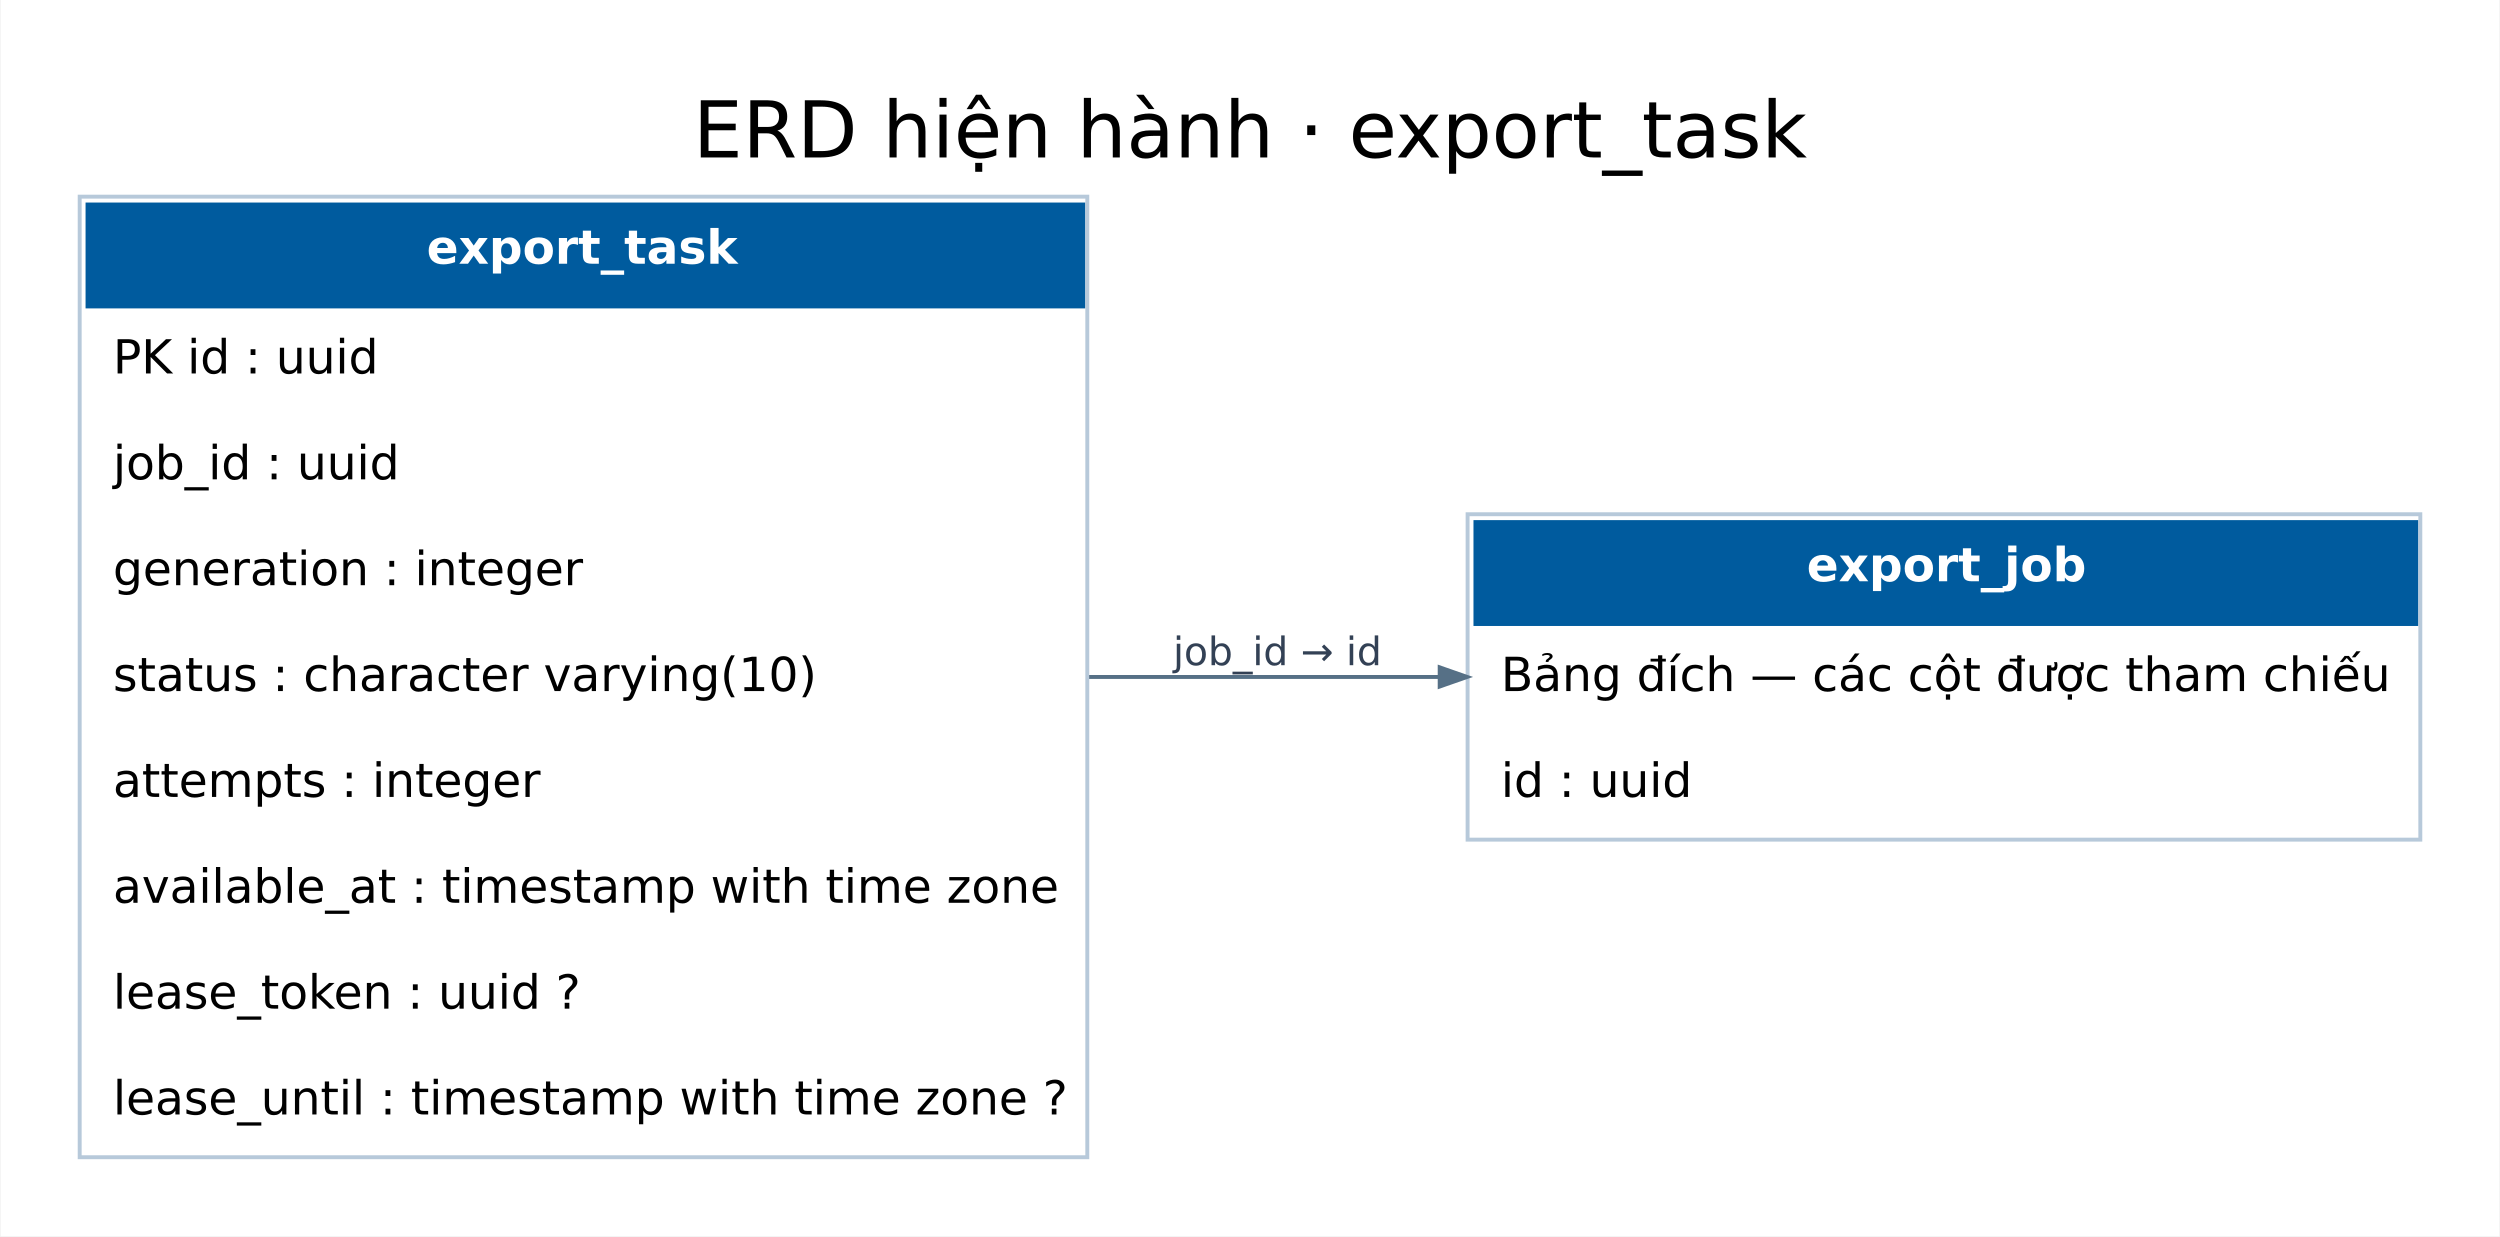
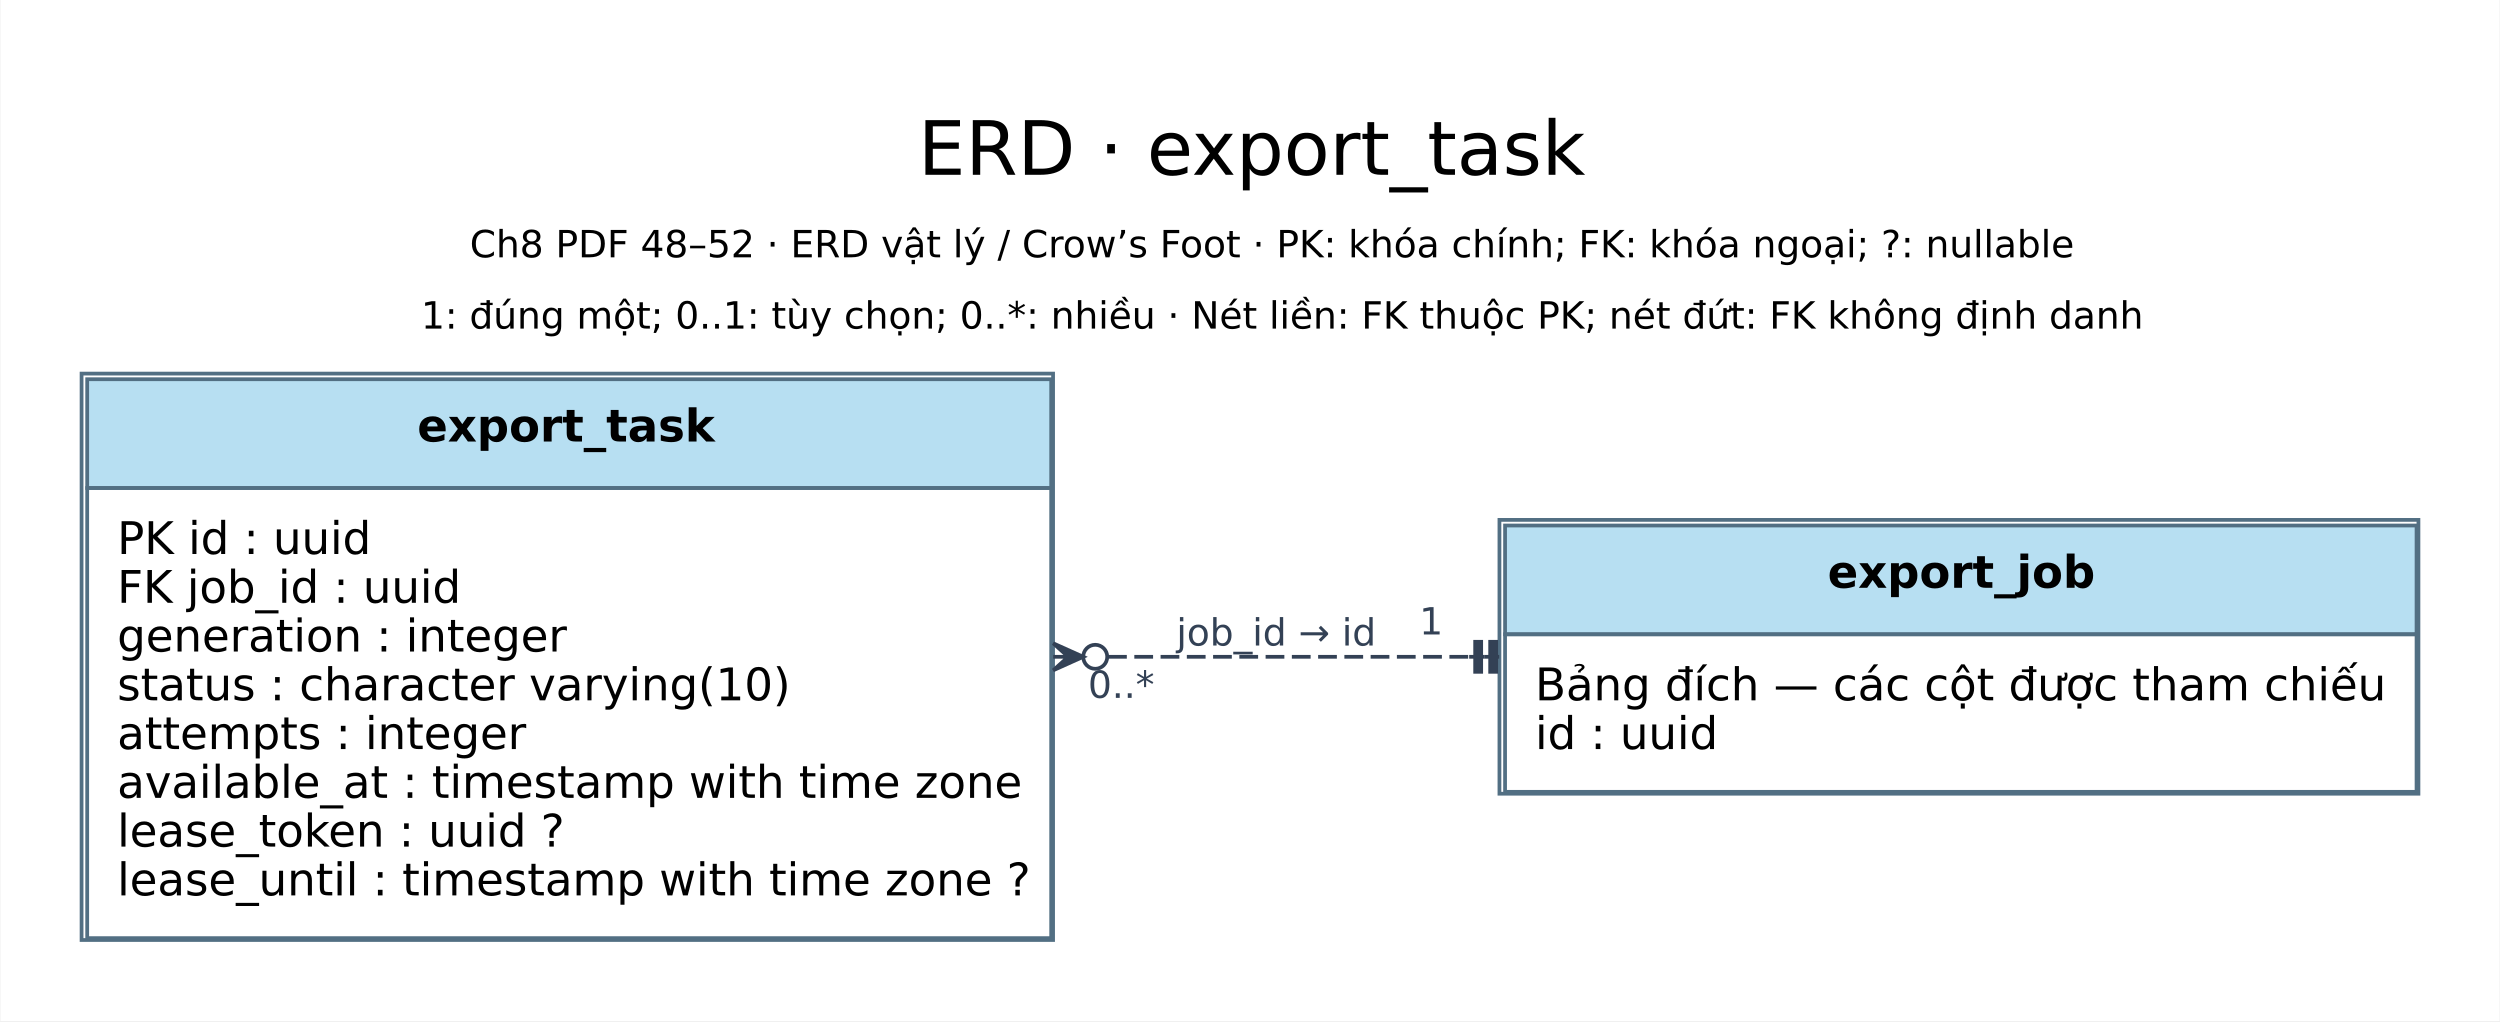
- <svg xmlns="http://www.w3.org/2000/svg" width="637pt" height="315pt" viewBox="0.00 0.00 637.32 315.32">
-   <g id="graph0" class="graph" transform="scale(1 1) rotate(0) translate(20.16 295.16)">
-     <polygon fill="white" stroke="transparent" points="-20.16,20.16 -20.16,-295.16 617.16,-295.16 617.16,20.16 -20.16,20.16" />
-     <text text-anchor="middle" x="298.5" y="-255" font-family="DejaVu Sans" font-size="20.00">ERD hiện hành · export_task</text>
+ <svg xmlns="http://www.w3.org/2000/svg" width="666pt" height="272pt" viewBox="0.00 0.00 666.20 272.20">
+   <g id="graph0" class="graph" transform="scale(1 1) rotate(0) translate(21.6 250.6)">
+     <polygon fill="white" stroke="transparent" points="-21.6,21.6 -21.6,-250.6 644.6,-250.6 644.6,21.6 -21.6,21.6" />
+     <text text-anchor="start" x="223" y="-204" font-family="DejaVu Sans" font-size="20.00">ERD · export_task</text>
+     <text text-anchor="start" x="103.5" y="-182" font-family="DejaVu Sans" font-size="10.00">Ch8 PDF 48–52 · ERD vật lý / Crow’s Foot · PK: khóa chính; FK: khóa ngoại; ?: nullable</text>
+     <text text-anchor="start" x="90.5" y="-163" font-family="DejaVu Sans" font-size="10.00">1: đúng một; 0..1: tùy chọn; 0..*: nhiều · Nét liền: FK thuộc PK; nét đứt: FK không định danh</text>
    <g id="node1" class="node">
-       <polygon fill="#005b9e" stroke="transparent" points="1.5,-216.5 1.5,-243.5 256.5,-243.5 256.5,-216.5 1.5,-216.5" />
-       <text text-anchor="start" x="88.5" y="-227.9" font-family="DejaVu Sans" font-weight="bold" font-size="12.00" fill="white">export_task</text>
-       <text text-anchor="start" x="8.5" y="-199.9" font-family="DejaVu Sans" font-size="12.00">PK id : uuid</text>
-       <text text-anchor="start" x="8.5" y="-172.9" font-family="DejaVu Sans" font-size="12.00">job_id : uuid</text>
-       <text text-anchor="start" x="8.5" y="-145.9" font-family="DejaVu Sans" font-size="12.00">generation : integer</text>
-       <text text-anchor="start" x="8.5" y="-118.9" font-family="DejaVu Sans" font-size="12.00">status : character varying(10)</text>
-       <text text-anchor="start" x="8.5" y="-91.9" font-family="DejaVu Sans" font-size="12.00">attempts : integer</text>
-       <text text-anchor="start" x="8.5" y="-64.9" font-family="DejaVu Sans" font-size="12.00">available_at : timestamp with time zone</text>
-       <text text-anchor="start" x="8.5" y="-37.9" font-family="DejaVu Sans" font-size="12.00">lease_token : uuid ?</text>
-       <text text-anchor="start" x="8.5" y="-10.9" font-family="DejaVu Sans" font-size="12.00">lease_until : timestamp with time zone ?</text>
-       <polygon fill="none" stroke="#b7c9da" points="0,0 0,-245 257,-245 257,0 0,0" />
+       <polygon fill="#b7dff2" stroke="transparent" points="1.5,-120.5 1.5,-149.5 258.5,-149.5 258.5,-120.5 1.5,-120.5" />
+       <polygon fill="none" stroke="#526f83" points="1.5,-120.5 1.5,-149.5 258.5,-149.5 258.5,-120.5 1.5,-120.5" />
+       <text text-anchor="start" x="89.5" y="-132.9" font-family="DejaVu Sans" font-weight="bold" font-size="12.00">export_task</text>
+       <polygon fill="none" stroke="#526f83" points="1.5,-0.5 1.5,-120.5 258.5,-120.5 258.5,-0.5 1.5,-0.5" />
+       <text text-anchor="start" x="9.5" y="-102.9" font-family="DejaVu Sans" font-size="12.00">PK id : uuid</text>
+       <text text-anchor="start" x="9.5" y="-89.9" font-family="DejaVu Sans" font-size="12.00">FK job_id : uuid</text>
+       <text text-anchor="start" x="9.5" y="-76.9" font-family="DejaVu Sans" font-size="12.00">generation : integer</text>
+       <text text-anchor="start" x="9.5" y="-63.9" font-family="DejaVu Sans" font-size="12.00">status : character varying(10)</text>
+       <text text-anchor="start" x="9.5" y="-50.9" font-family="DejaVu Sans" font-size="12.00">attempts : integer</text>
+       <text text-anchor="start" x="9.5" y="-37.9" font-family="DejaVu Sans" font-size="12.00">available_at : timestamp with time zone</text>
+       <text text-anchor="start" x="9.5" y="-24.9" font-family="DejaVu Sans" font-size="12.00">lease_token : uuid ?</text>
+       <text text-anchor="start" x="9.5" y="-11.9" font-family="DejaVu Sans" font-size="12.00">lease_until : timestamp with time zone ?</text>
+       <polygon fill="none" stroke="#526f83" points="0,0 0,-151 259,-151 259,0 0,0" />
    </g>
    <g id="node2" class="node">
-       <polygon fill="#005b9e" stroke="transparent" points="355.5,-135.5 355.5,-162.5 596.5,-162.5 596.5,-135.5 355.5,-135.5" />
-       <text text-anchor="start" x="440.5" y="-146.9" font-family="DejaVu Sans" font-weight="bold" font-size="12.00" fill="white">export_job</text>
-       <text text-anchor="start" x="362.5" y="-118.9" font-family="DejaVu Sans" font-size="12.00">Bảng đích — các cột được tham chiếu</text>
-       <text text-anchor="start" x="362.5" y="-91.9" font-family="DejaVu Sans" font-size="12.00">id : uuid</text>
-       <polygon fill="none" stroke="#b7c9da" points="354,-81 354,-164 597,-164 597,-81 354,-81" />
+       <polygon fill="#b7dff2" stroke="transparent" points="379.5,-81.5 379.5,-110.5 622.5,-110.5 622.5,-81.5 379.5,-81.5" />
+       <polygon fill="none" stroke="#526f83" points="379.5,-81.5 379.5,-110.5 622.5,-110.5 622.5,-81.5 379.5,-81.5" />
+       <text text-anchor="start" x="465.5" y="-93.9" font-family="DejaVu Sans" font-weight="bold" font-size="12.00">export_job</text>
+       <polygon fill="none" stroke="#526f83" points="379.5,-39.5 379.5,-81.5 622.5,-81.5 622.5,-39.5 379.5,-39.5" />
+       <text text-anchor="start" x="387.5" y="-63.9" font-family="DejaVu Sans" font-size="12.00">Bảng đích — các cột được tham chiếu</text>
+       <text text-anchor="start" x="387.5" y="-50.9" font-family="DejaVu Sans" font-size="12.00">id : uuid</text>
+       <polygon fill="none" stroke="#526f83" points="378,-39 378,-112 623,-112 623,-39 378,-39" />
    </g>
    <g id="edge1" class="edge">
-       <path fill="none" stroke="#567086" d="M257.47,-122.5C286.56,-122.5 317.45,-122.5 346.53,-122.5" />
-       <polygon fill="#567086" stroke="#567086" points="346.88,-124.95 353.88,-122.5 346.88,-120.05 346.88,-124.95" />
-       <text text-anchor="middle" x="305.5" y="-125.5" font-family="DejaVu Sans" font-size="10.00" fill="#334155">job_id → id</text>
+       <path fill="none" stroke="#334155" stroke-dasharray="5,2" d="M273.66,-75.5C305.28,-75.5 338.61,-75.5 369.66,-75.5" />
+       <polygon fill="#334155" stroke="#334155" points="267.04,-75.5 259.04,-71.9 263.04,-75.5 259.04,-75.5 259.04,-75.5 259.04,-75.5 263.04,-75.5 259.04,-79.1 267.04,-75.5 267.04,-75.5" />
+       <ellipse fill="none" stroke="#334155" cx="270.24" cy="-75.5" rx="3.2" ry="3.2" />
+       <polygon fill="#334155" stroke="#334155" points="377.13,-71.5 377.13,-79.5 375.53,-79.5 375.53,-71.5 377.13,-71.5" />
+       <polyline fill="none" stroke="#334155" points="377.93,-75.5 373.93,-75.5 " />
+       <polygon fill="#334155" stroke="#334155" points="373.13,-71.5 373.13,-79.5 371.53,-79.5 371.53,-71.5 373.13,-71.5" />
+       <polyline fill="none" stroke="#334155" points="373.93,-75.5 369.93,-75.5 " />
+       <text text-anchor="middle" x="318.5" y="-78.5" font-family="DejaVu Sans" font-size="10.00" fill="#334155">job_id → id</text>
+       <text text-anchor="middle" x="359.8" y="-81.45" font-family="DejaVu Sans" font-size="10.00" fill="#334155">1</text>
+       <text text-anchor="middle" x="277.17" y="-64.55" font-family="DejaVu Sans" font-size="10.00" fill="#334155">0..*</text>
    </g>
  </g>
</svg>
